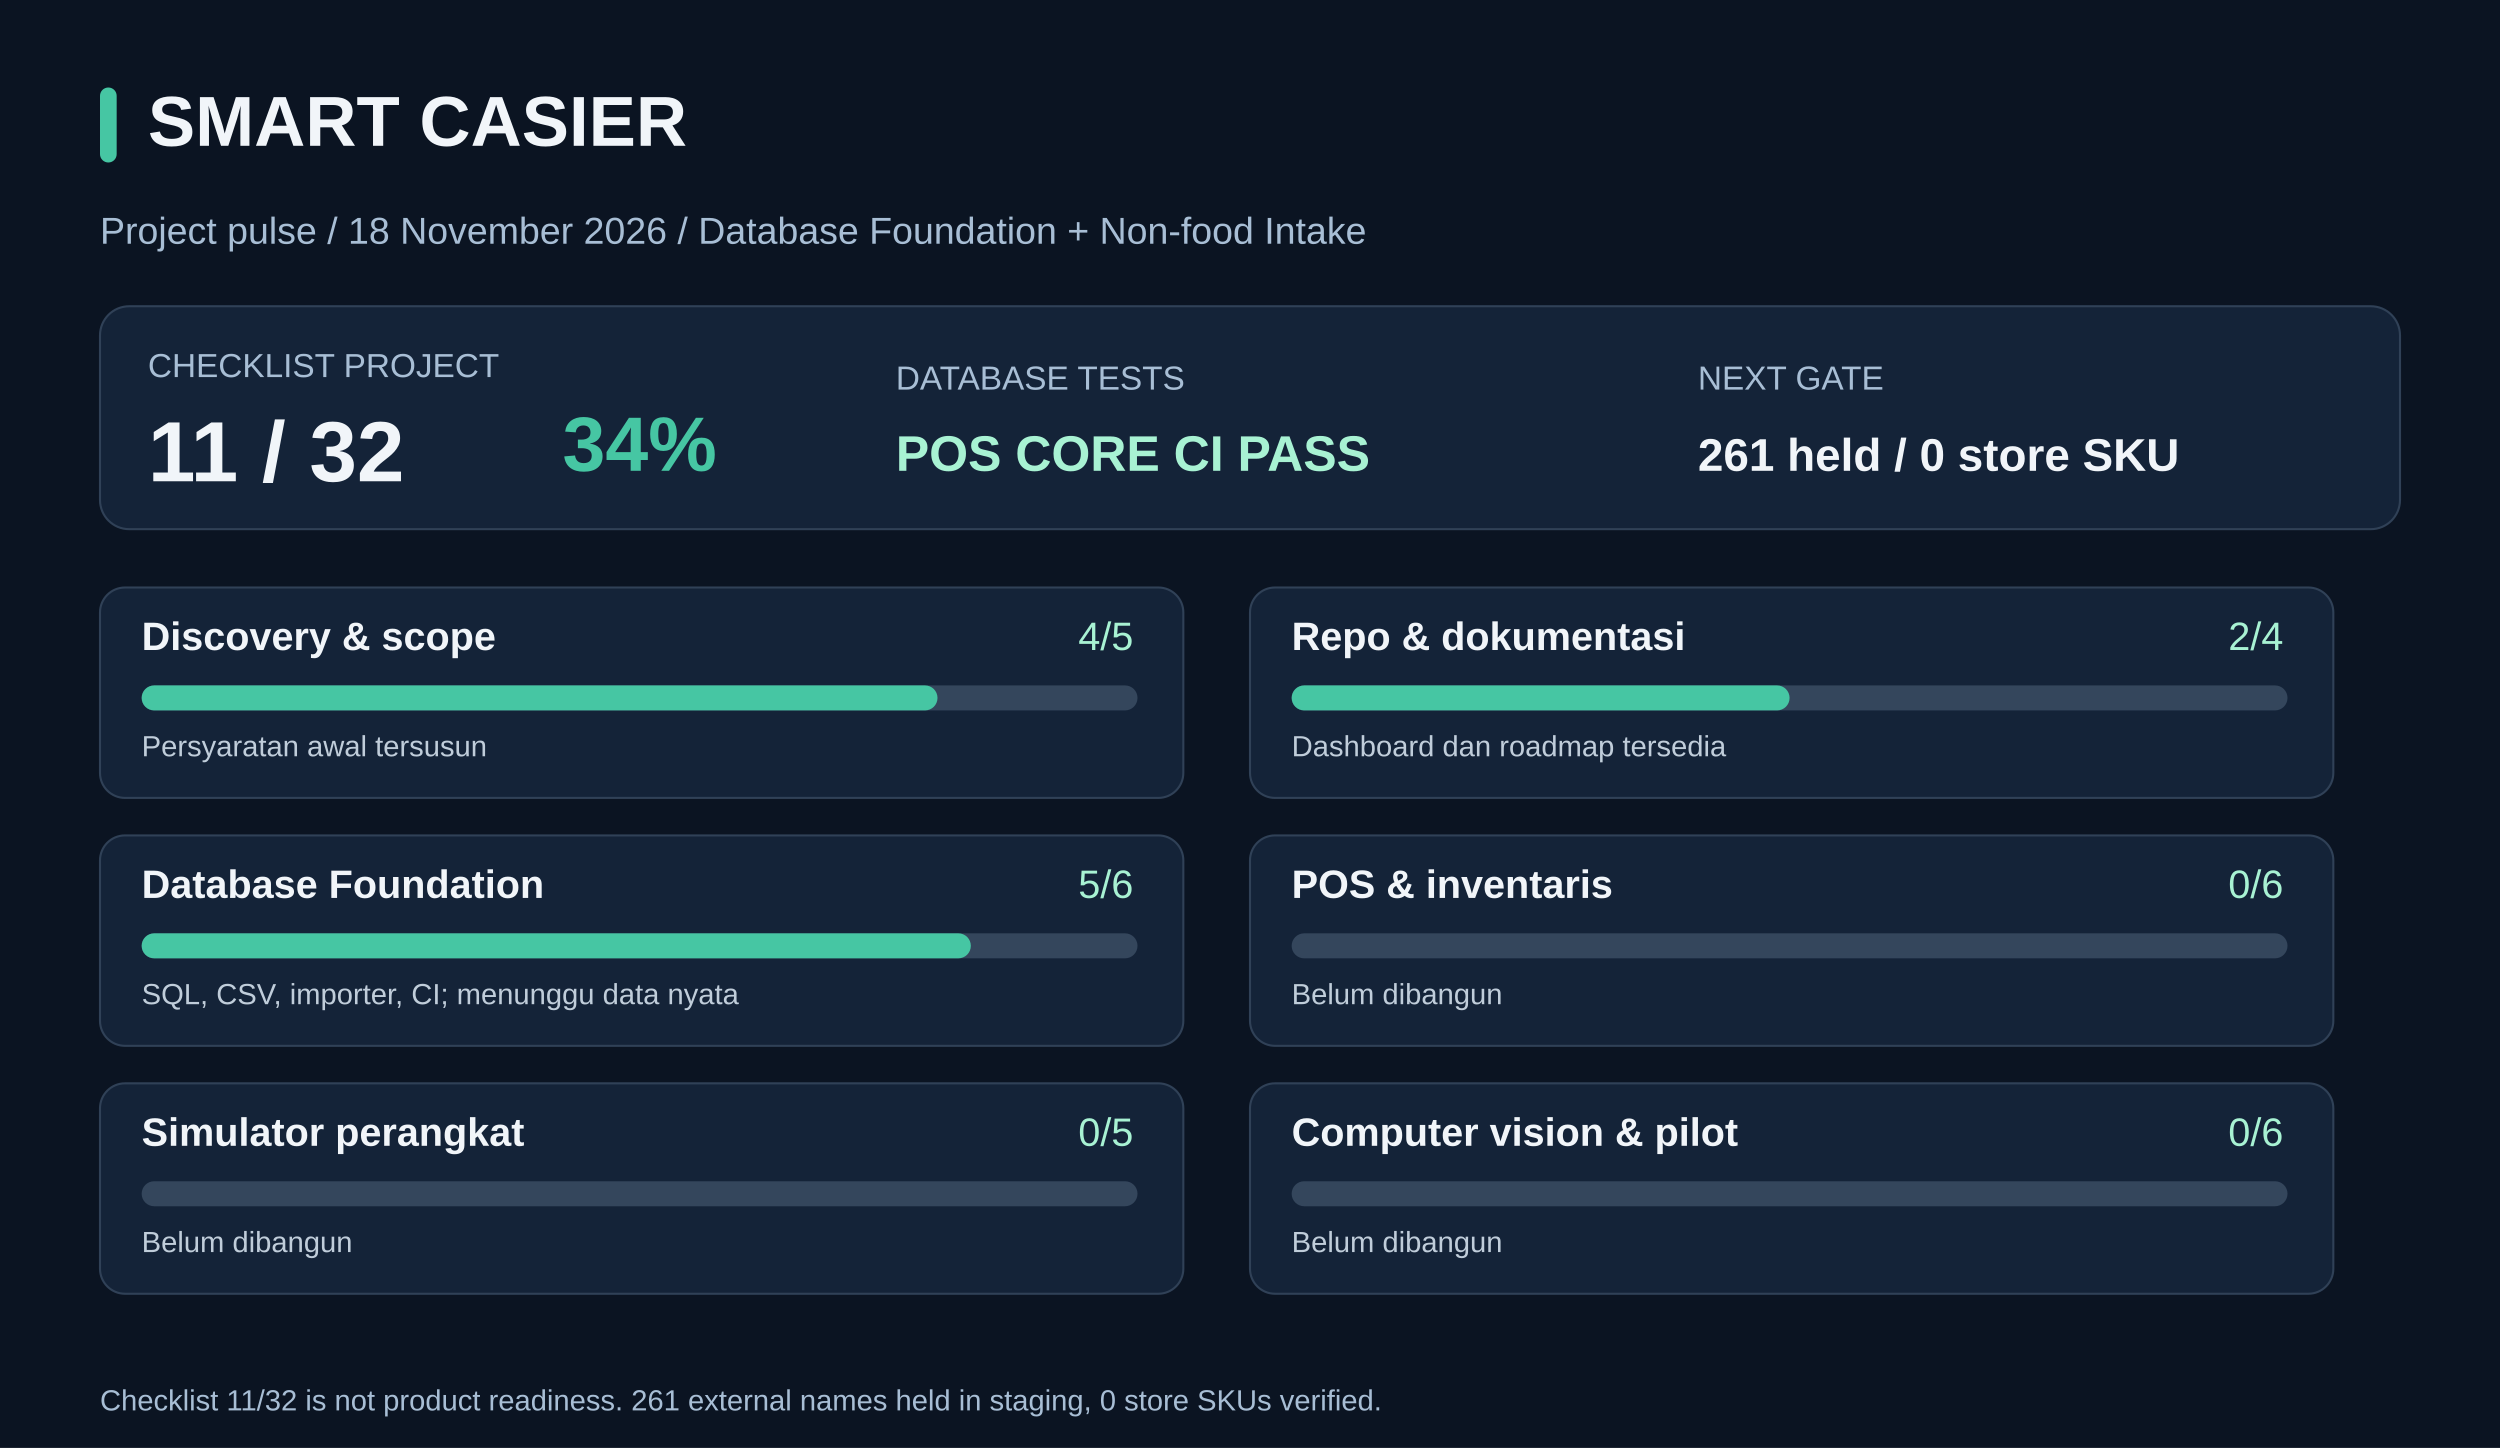
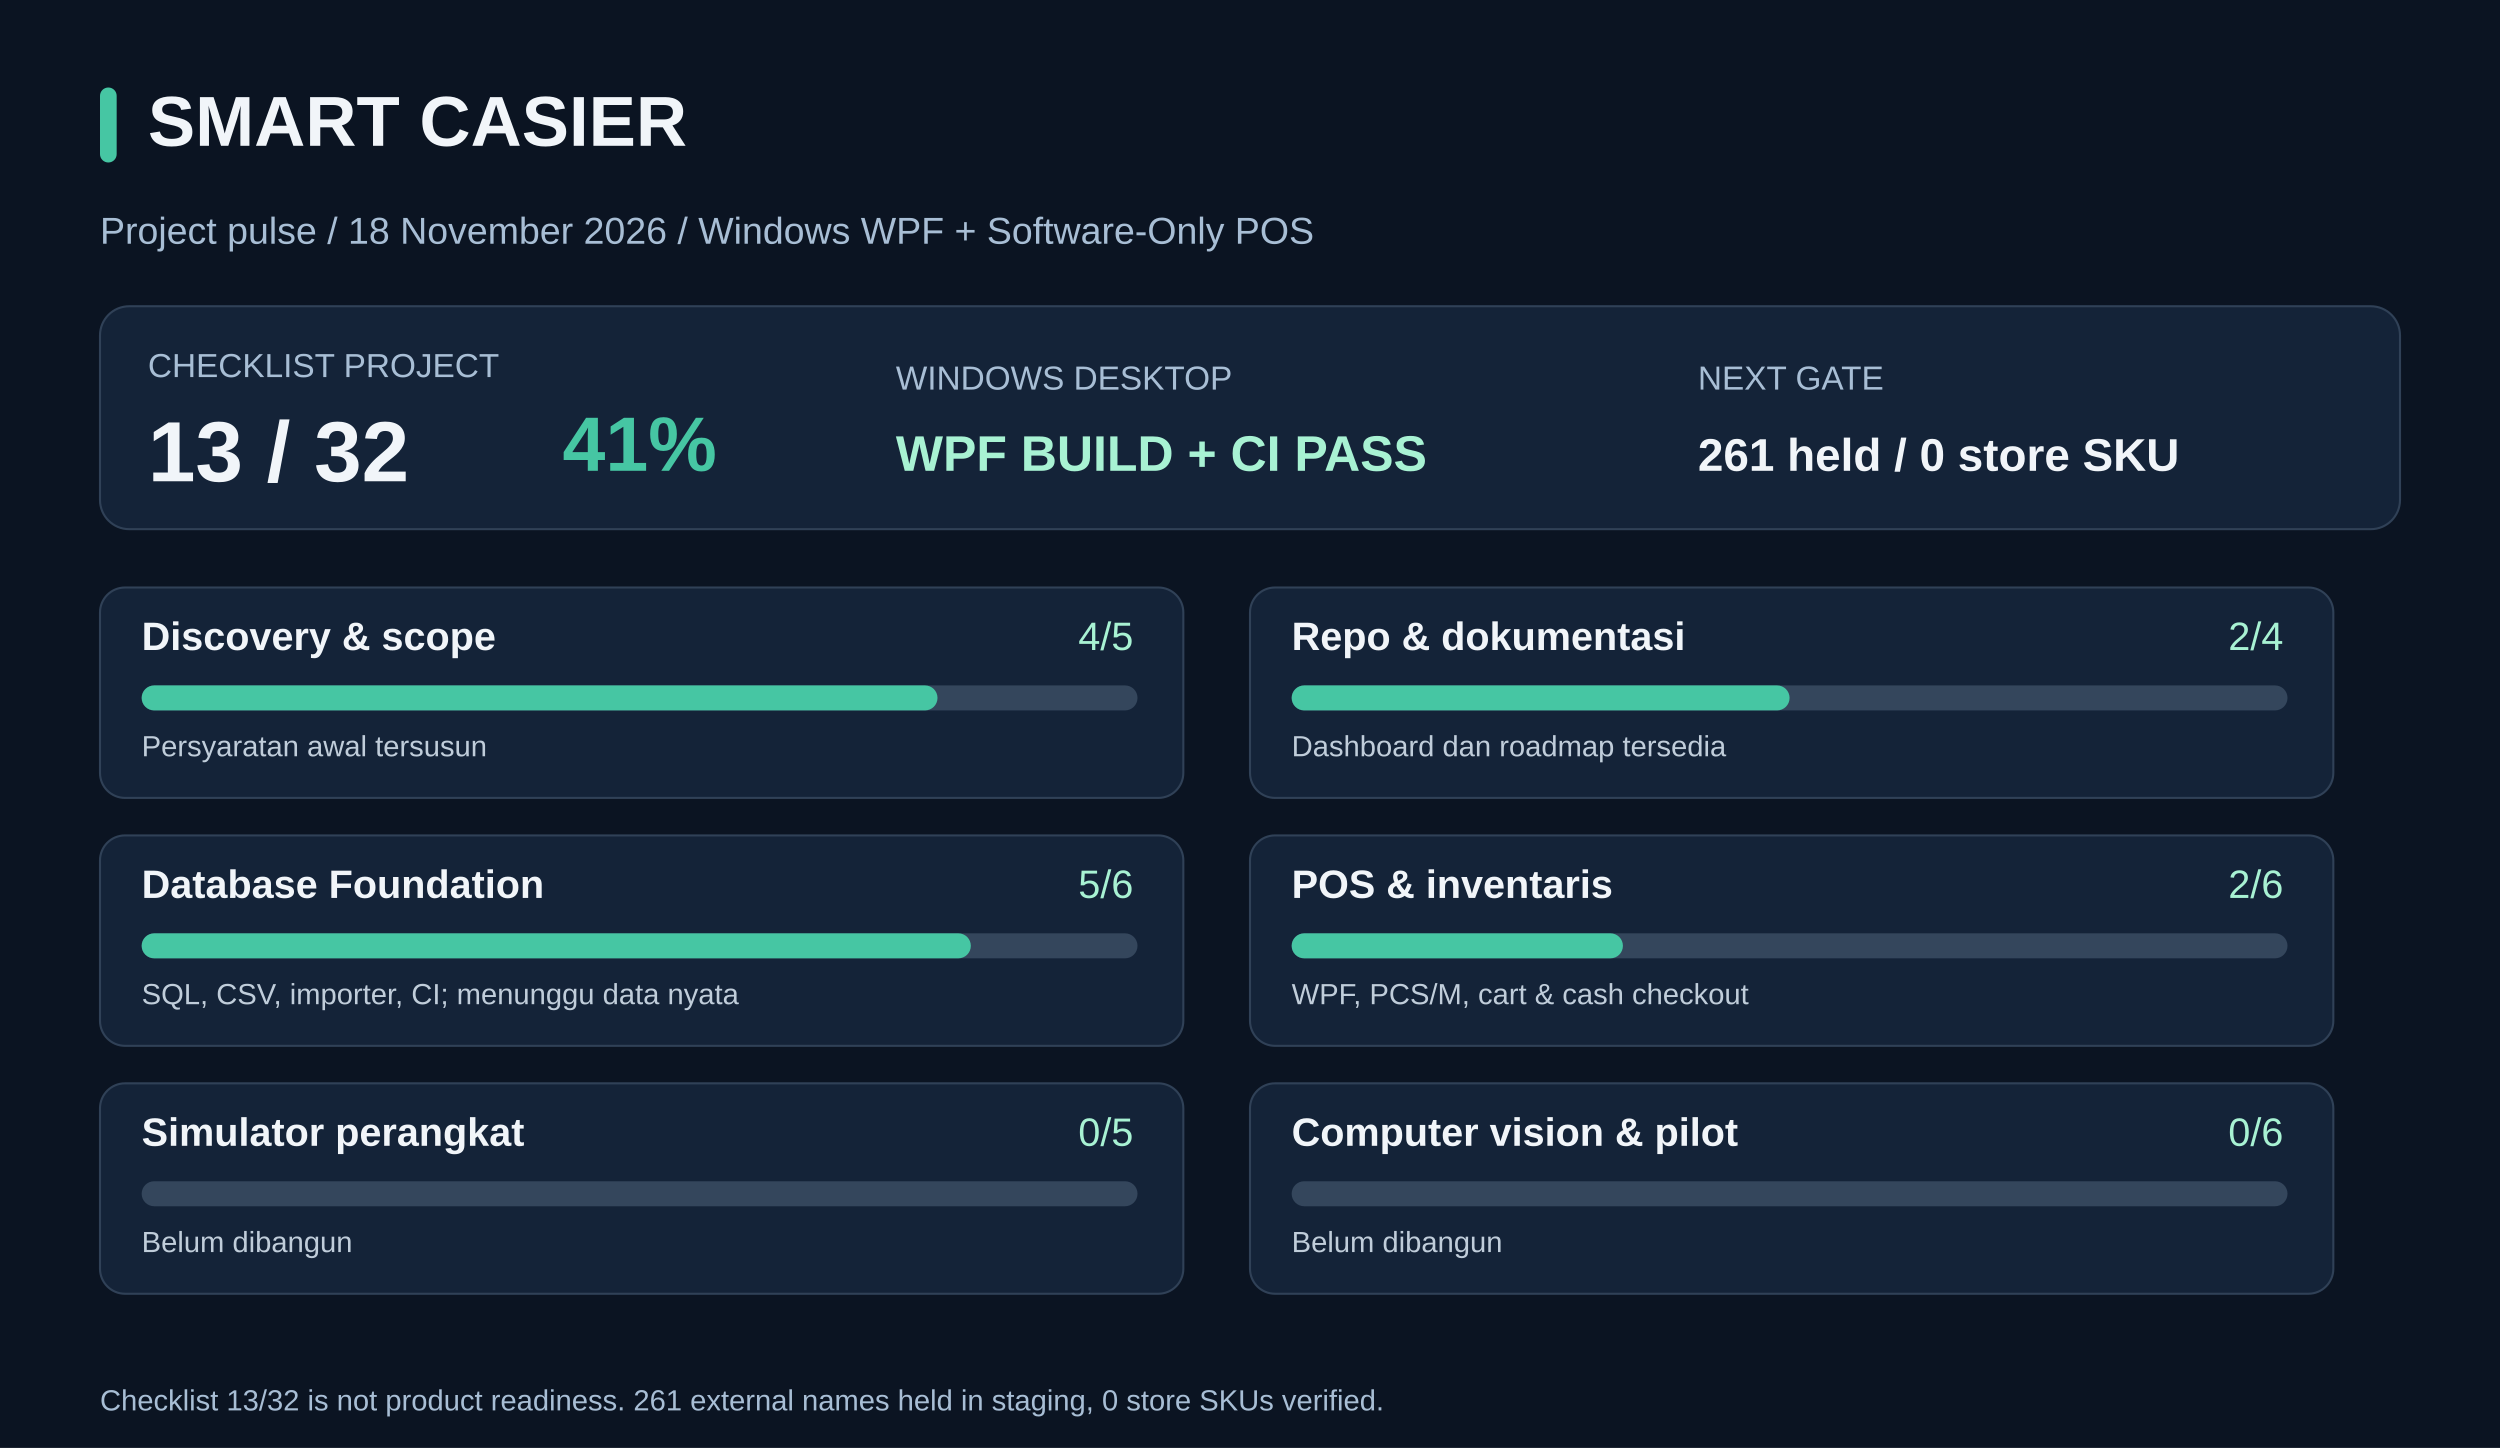
- <svg xmlns="http://www.w3.org/2000/svg" width="1200" height="695" viewBox="0 0 1200 695" role="img" aria-label="Progress dashboard Smart Casier: 11 dari 32 checklist, Database Foundation 5 dari 6 selesai">
+ <svg xmlns="http://www.w3.org/2000/svg" width="1200" height="695" viewBox="0 0 1200 695" role="img" aria-label="Progress dashboard Smart Casier: 13 dari 32 checklist, Database Foundation 5 dari 6 selesai">
  <rect width="1200" height="695" fill="#0b1422" />
  <rect x="48" y="42" width="8" height="36" rx="4" fill="#46c6a3" />
  <g font-family="Arial, Helvetica, sans-serif">
    <text x="71" y="70" fill="#f1f5f9" font-size="34" font-weight="700">SMART CASIER</text>
-     <text x="48" y="117" fill="#a8bed5" font-size="18">Project pulse  /  18 November 2026  /  Database Foundation + Non-food Intake</text>
+     <text x="48" y="117" fill="#a8bed5" font-size="18">Project pulse  /  18 November 2026  /  Windows WPF + Software-Only POS</text>
    <rect x="48" y="147" width="1104" height="107" rx="14" fill="#142338" stroke="#304157" />
    <text x="71" y="181" fill="#a8bed5" font-size="16">CHECKLIST PROJECT</text>
-     <text x="71" y="231" fill="#f1f5f9" font-size="41" font-weight="700">11 / 32</text>
-     <text x="270" y="226" fill="#46c6a3" font-size="37" font-weight="700">34%</text>
-     <text x="430" y="187" fill="#a8bed5" font-size="16">DATABASE TESTS</text>
-     <text x="430" y="226" fill="#a8f2d3" font-size="24" font-weight="700">POS CORE CI PASS</text>
+     <text x="71" y="231" fill="#f1f5f9" font-size="41" font-weight="700">13 / 32</text>
+     <text x="270" y="226" fill="#46c6a3" font-size="37" font-weight="700">41%</text>
+     <text x="430" y="187" fill="#a8bed5" font-size="16">WINDOWS DESKTOP</text>
+     <text x="430" y="226" fill="#a8f2d3" font-size="24" font-weight="700">WPF BUILD + CI PASS</text>
    <text x="815" y="187" fill="#a8bed5" font-size="16">NEXT GATE</text>
    <text x="815" y="226" fill="#f1f5f9" font-size="22" font-weight="700">261 held / 0 store SKU</text>
    <g>
      <rect x="48" y="282" width="520" height="101" rx="12" fill="#142338" stroke="#304157" />
      <text x="68" y="312" fill="#f1f5f9" font-size="19" font-weight="600">Discovery &amp; scope</text>
      <text x="544" y="312" text-anchor="end" fill="#a8f2d3" font-size="19">4/5</text>
      <rect x="68" y="329" width="478" height="12" rx="6" fill="#34465c" />
      <rect x="68" y="329" width="382" height="12" rx="6" fill="#46c6a3" />
      <text x="68" y="363" fill="#c0cdda" font-size="14">Persyaratan awal tersusun</text>
    </g>
    <g>
      <rect x="600" y="282" width="520" height="101" rx="12" fill="#142338" stroke="#304157" />
      <text x="620" y="312" fill="#f1f5f9" font-size="19" font-weight="600">Repo &amp; dokumentasi</text>
      <text x="1096" y="312" text-anchor="end" fill="#a8f2d3" font-size="19">2/4</text>
      <rect x="620" y="329" width="478" height="12" rx="6" fill="#34465c" />
      <rect x="620" y="329" width="239" height="12" rx="6" fill="#46c6a3" />
      <text x="620" y="363" fill="#c0cdda" font-size="14">Dashboard dan roadmap tersedia</text>
    </g>
    <g>
      <rect x="48" y="401" width="520" height="101" rx="12" fill="#142338" stroke="#304157" />
      <text x="68" y="431" fill="#f1f5f9" font-size="19" font-weight="600">Database Foundation</text>
      <text x="544" y="431" text-anchor="end" fill="#a8f2d3" font-size="19">5/6</text>
      <rect x="68" y="448" width="478" height="12" rx="6" fill="#34465c" />
      <rect x="68" y="448" width="398" height="12" rx="6" fill="#46c6a3" />
      <text x="68" y="482" fill="#c0cdda" font-size="14">SQL, CSV, importer, CI; menunggu data nyata</text>
    </g>
    <g>
      <rect x="600" y="401" width="520" height="101" rx="12" fill="#142338" stroke="#304157" />
      <text x="620" y="431" fill="#f1f5f9" font-size="19" font-weight="600">POS &amp; inventaris</text>
-       <text x="1096" y="431" text-anchor="end" fill="#a8f2d3" font-size="19">0/6</text>
+       <text x="1096" y="431" text-anchor="end" fill="#a8f2d3" font-size="19">2/6</text>
      <rect x="620" y="448" width="478" height="12" rx="6" fill="#34465c" />
-       <rect x="620" y="448" width="0" height="12" rx="6" fill="#46c6a3" />
-       <text x="620" y="482" fill="#c0cdda" font-size="14">Belum dibangun</text>
+       <rect x="620" y="448" width="159" height="12" rx="6" fill="#46c6a3" />
+       <text x="620" y="482" fill="#c0cdda" font-size="14">WPF, PCS/M, cart &amp; cash checkout</text>
    </g>
    <g>
      <rect x="48" y="520" width="520" height="101" rx="12" fill="#142338" stroke="#304157" />
      <text x="68" y="550" fill="#f1f5f9" font-size="19" font-weight="600">Simulator perangkat</text>
      <text x="544" y="550" text-anchor="end" fill="#a8f2d3" font-size="19">0/5</text>
      <rect x="68" y="567" width="478" height="12" rx="6" fill="#34465c" />
      <rect x="68" y="567" width="0" height="12" rx="6" fill="#46c6a3" />
      <text x="68" y="601" fill="#c0cdda" font-size="14">Belum dibangun</text>
    </g>
    <g>
      <rect x="600" y="520" width="520" height="101" rx="12" fill="#142338" stroke="#304157" />
      <text x="620" y="550" fill="#f1f5f9" font-size="19" font-weight="600">Computer vision &amp; pilot</text>
      <text x="1096" y="550" text-anchor="end" fill="#a8f2d3" font-size="19">0/6</text>
      <rect x="620" y="567" width="478" height="12" rx="6" fill="#34465c" />
      <rect x="620" y="567" width="0" height="12" rx="6" fill="#46c6a3" />
      <text x="620" y="601" fill="#c0cdda" font-size="14">Belum dibangun</text>
    </g>
-     <text x="48" y="677" fill="#a8bed5" font-size="14">Checklist 11/32 is not product readiness. 261 external names held in staging, 0 store SKUs verified.</text>
+     <text x="48" y="677" fill="#a8bed5" font-size="14">Checklist 13/32 is not product readiness. 261 external names held in staging, 0 store SKUs verified.</text>
  </g>
</svg>
